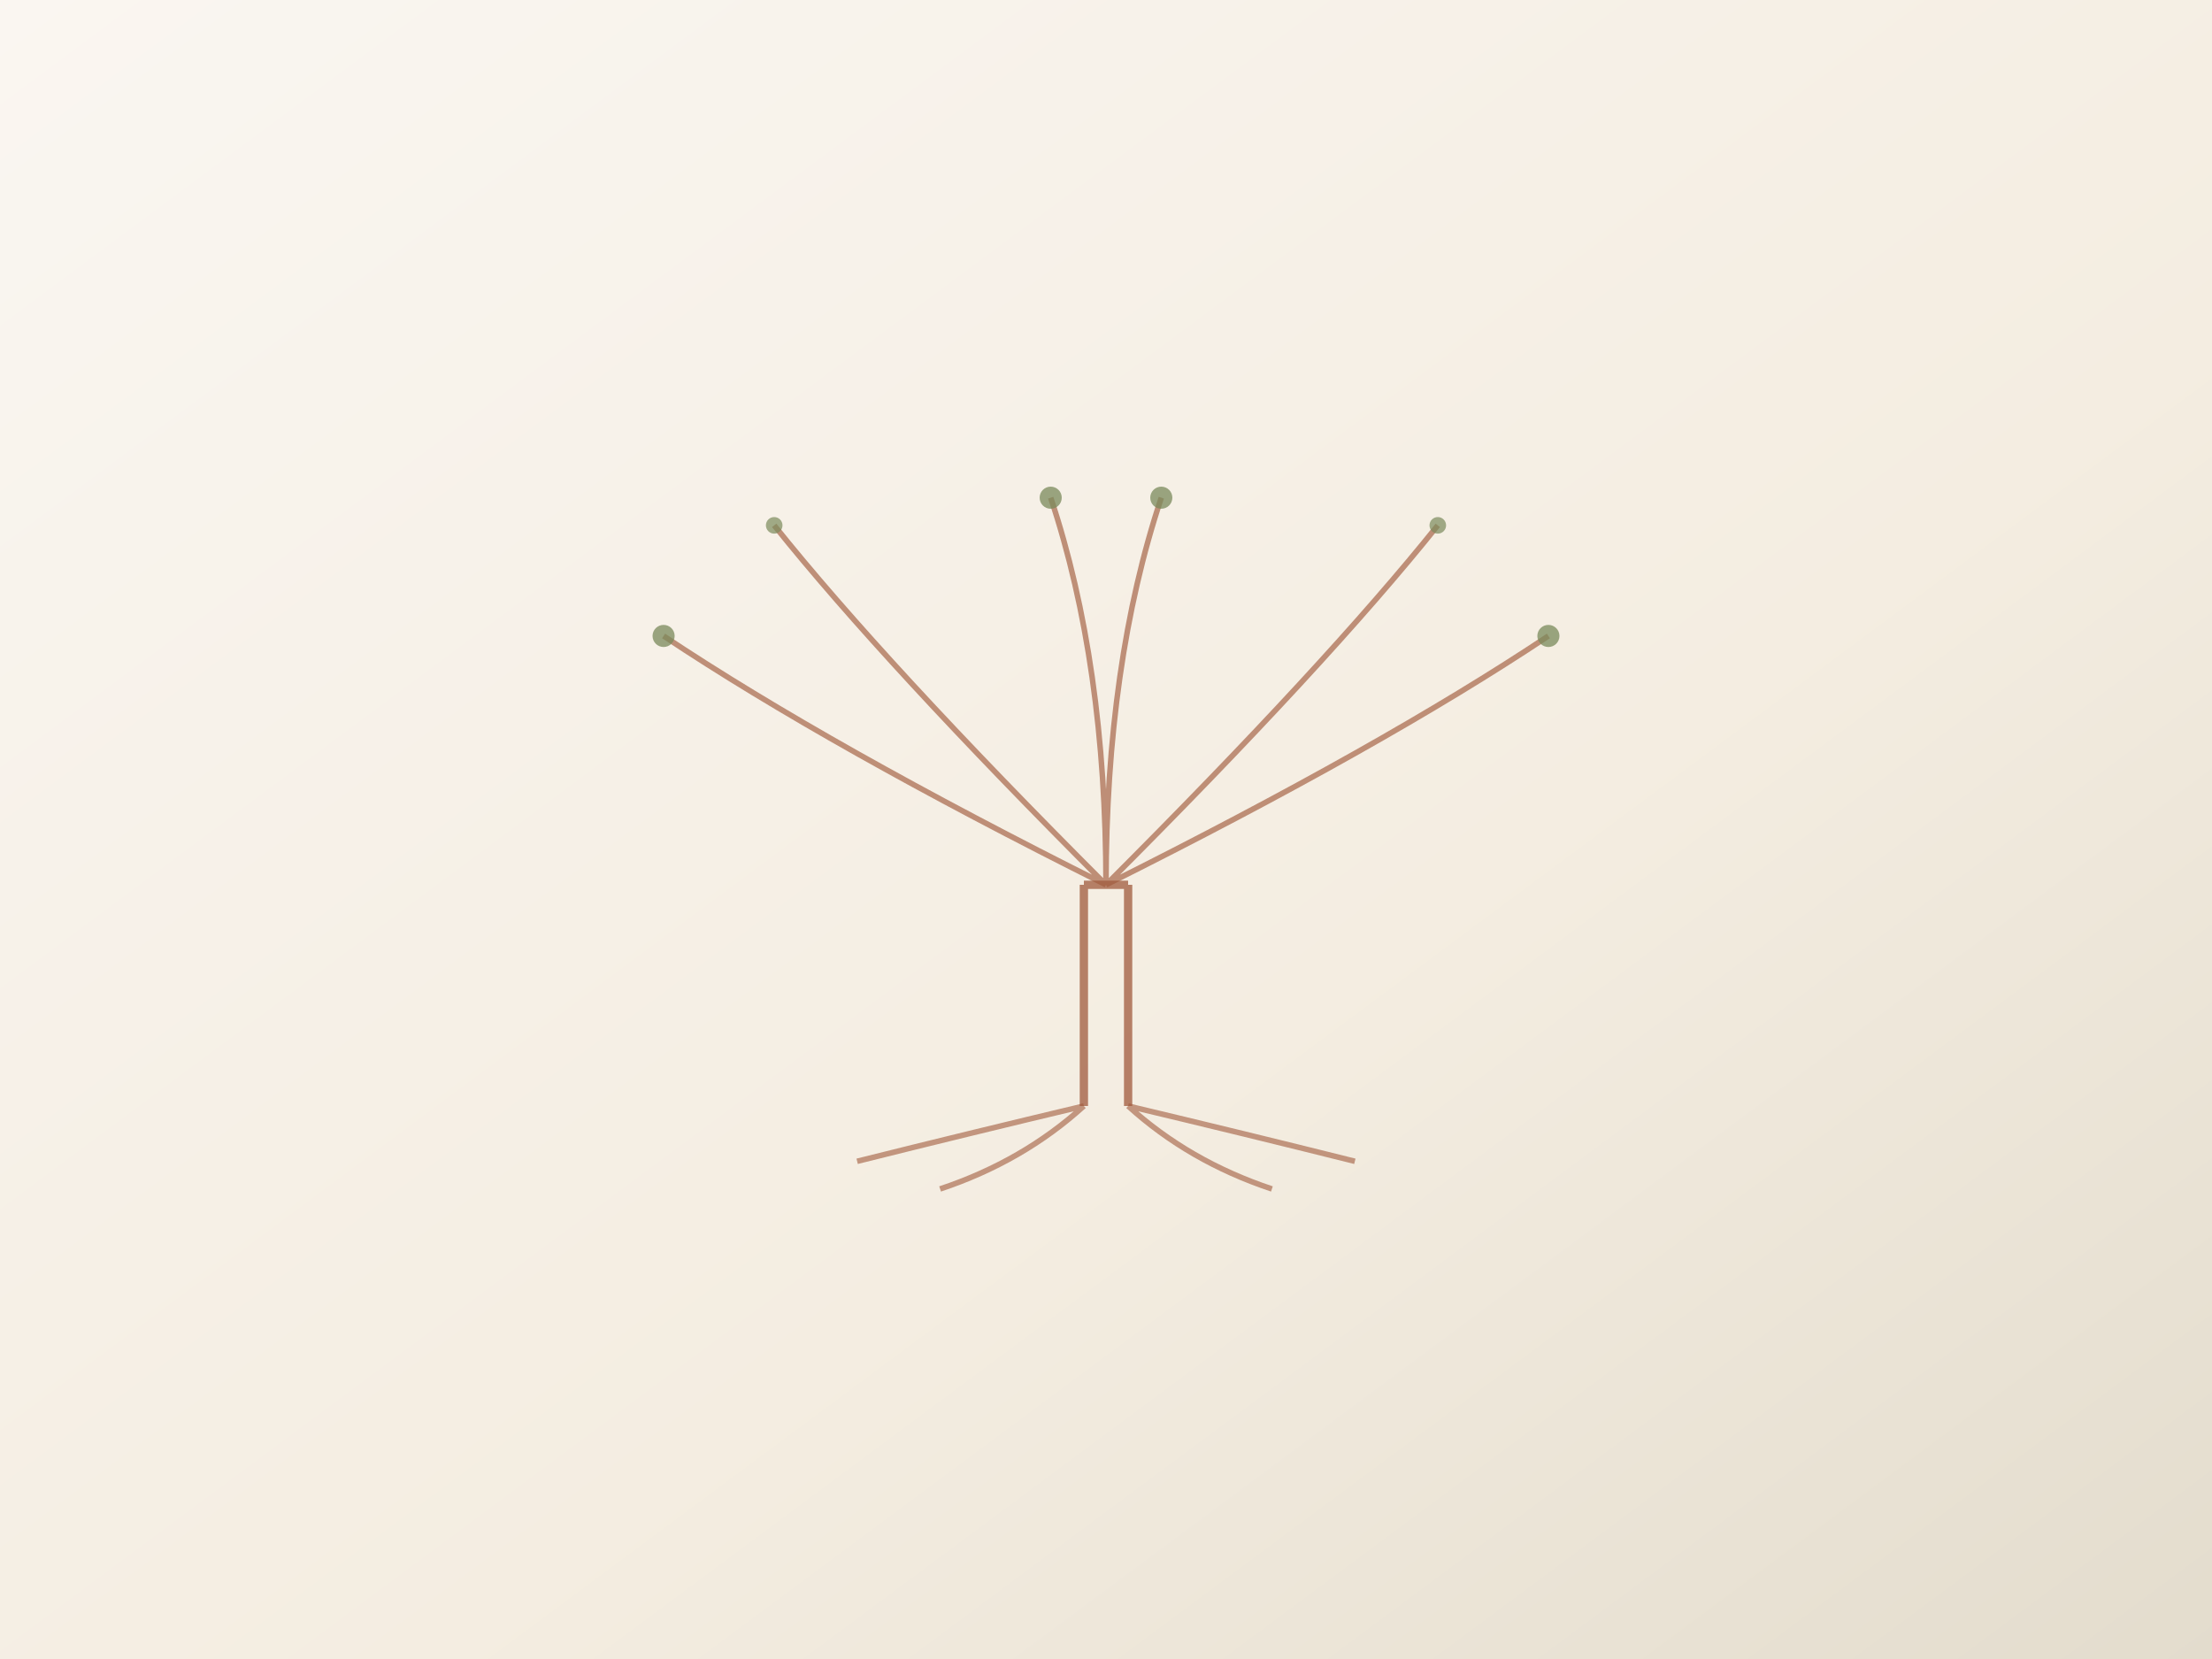
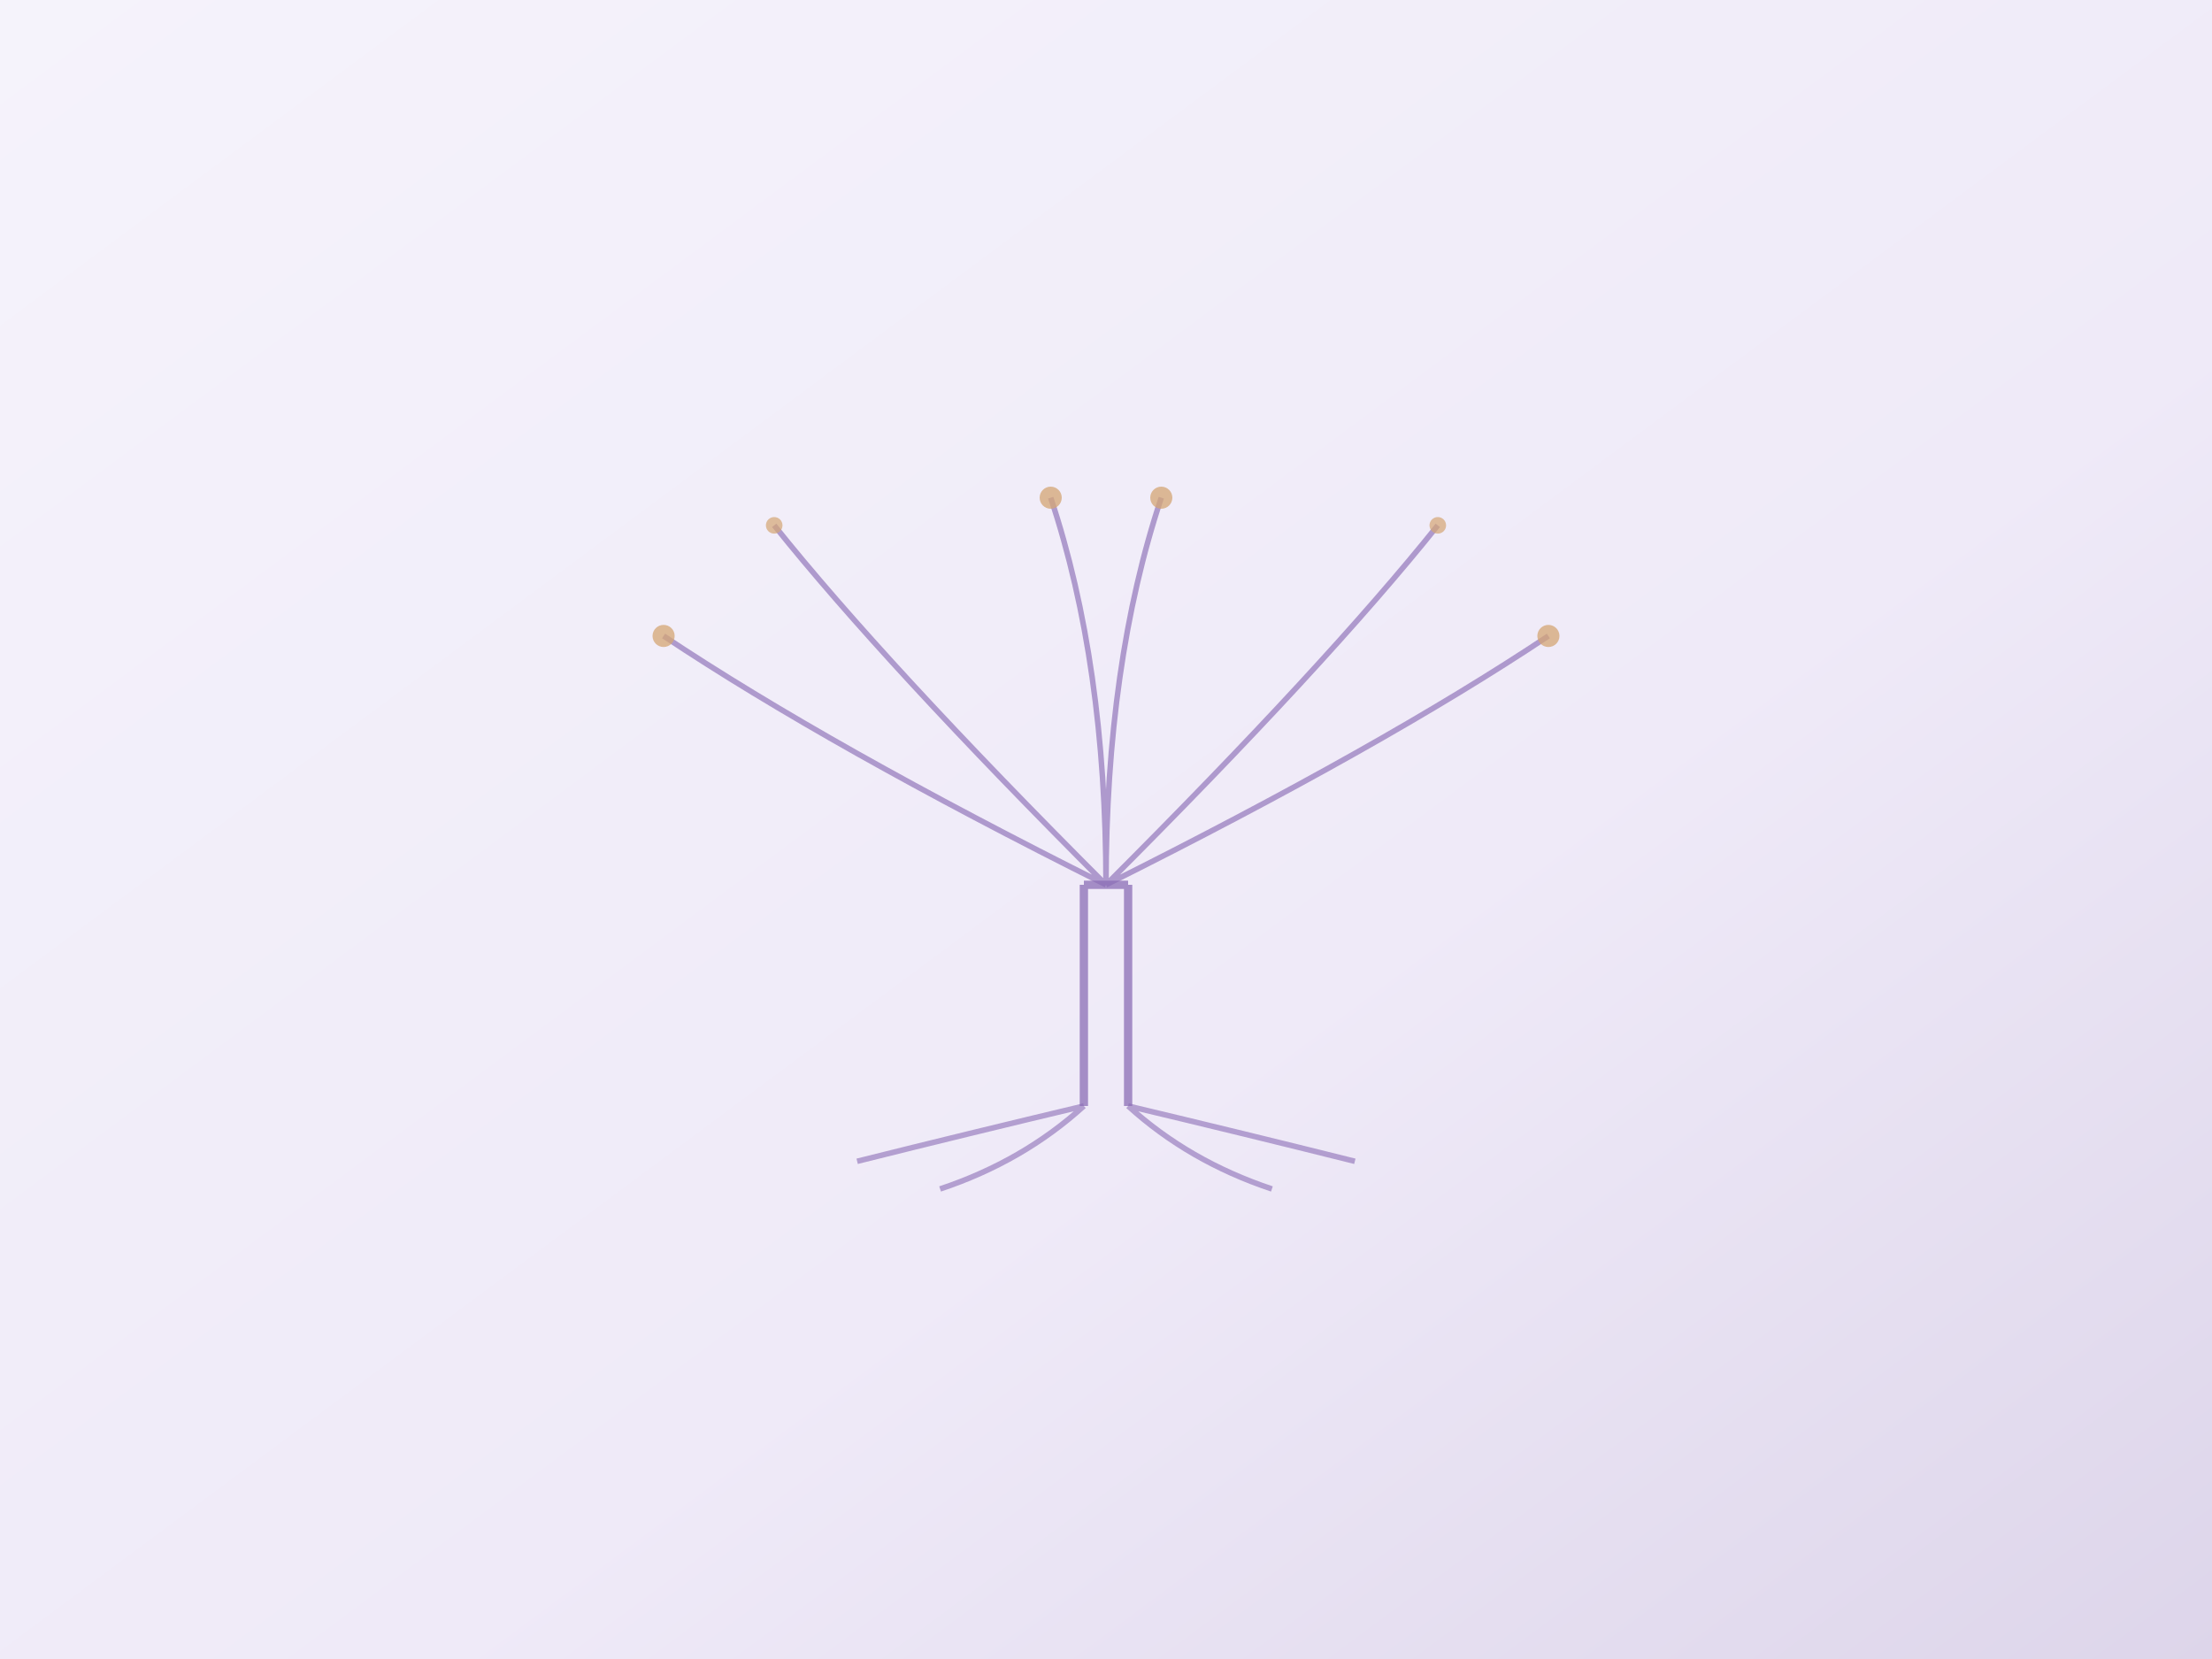
<svg xmlns="http://www.w3.org/2000/svg" viewBox="0 0 800 600" preserveAspectRatio="xMidYMid slice">
  <defs>
    <linearGradient id="bg-fam" x1="0%" y1="0%" x2="100%" y2="100%">
-       <stop offset="0%" stop-color="#faf6f1" />
-       <stop offset="60%" stop-color="#f4ede1" />
-       <stop offset="100%" stop-color="#e3dccd" />
+       <stop offset="0%" stop-color="#f5f3fb" />
+       <stop offset="60%" stop-color="#efeaf8" />
+       <stop offset="100%" stop-color="#ddd5ea" />
    </linearGradient>
  </defs>
  <rect width="800" height="600" fill="url(#bg-fam)" />
  <g transform="translate(400, 320)">
-     <path d="M -8,80 L -8,0 M 8,80 L 8,0 M -8,0 L 8,0" stroke="#a05a3c" stroke-width="3" fill="none" opacity="0.75" />
-     <path d="M -8,80 Q -50,90 -90,100 M -8,80 Q -30,100 -60,110 M 8,80 Q 50,90 90,100 M 8,80 Q 30,100 60,110" stroke="#a05a3c" stroke-width="2" fill="none" opacity="0.6" />
-     <path d="M 0,0 Q -100,-50 -160,-90 M 0,0 Q 100,-50 160,-90              M 0,0 Q -80,-80 -120,-130 M 0,0 Q 80,-80 120,-130              M 0,0 Q 0,-80 -20,-140 M 0,0 Q 0,-80 20,-140" stroke="#a05a3c" stroke-width="2" fill="none" opacity="0.65" />
-     <circle cx="-160" cy="-90" r="4" fill="#7a8a5b" opacity="0.75" />
-     <circle cx="160" cy="-90" r="4" fill="#7a8a5b" opacity="0.75" />
-     <circle cx="-120" cy="-130" r="3" fill="#7a8a5b" opacity="0.7" />
-     <circle cx="120" cy="-130" r="3" fill="#7a8a5b" opacity="0.7" />
-     <circle cx="-20" cy="-140" r="4" fill="#7a8a5b" opacity="0.75" />
-     <circle cx="20" cy="-140" r="4" fill="#7a8a5b" opacity="0.75" />
+     <path d="M -8,80 L -8,0 M 8,80 L 8,0 M -8,0 L 8,0" stroke="#8b6db5" stroke-width="3" fill="none" opacity="0.75" />
+     <path d="M -8,80 Q -50,90 -90,100 M -8,80 Q -30,100 -60,110 M 8,80 Q 50,90 90,100 M 8,80 Q 30,100 60,110" stroke="#8b6db5" stroke-width="2" fill="none" opacity="0.6" />
+     <path d="M 0,0 Q -100,-50 -160,-90 M 0,0 Q 100,-50 160,-90              M 0,0 Q -80,-80 -120,-130 M 0,0 Q 80,-80 120,-130              M 0,0 Q 0,-80 -20,-140 M 0,0 Q 0,-80 20,-140" stroke="#8b6db5" stroke-width="2" fill="none" opacity="0.65" />
+     <circle cx="-160" cy="-90" r="4" fill="#d4a574" opacity="0.75" />
+     <circle cx="160" cy="-90" r="4" fill="#d4a574" opacity="0.75" />
+     <circle cx="-120" cy="-130" r="3" fill="#d4a574" opacity="0.7" />
+     <circle cx="120" cy="-130" r="3" fill="#d4a574" opacity="0.7" />
+     <circle cx="-20" cy="-140" r="4" fill="#d4a574" opacity="0.75" />
+     <circle cx="20" cy="-140" r="4" fill="#d4a574" opacity="0.75" />
  </g>
</svg>
